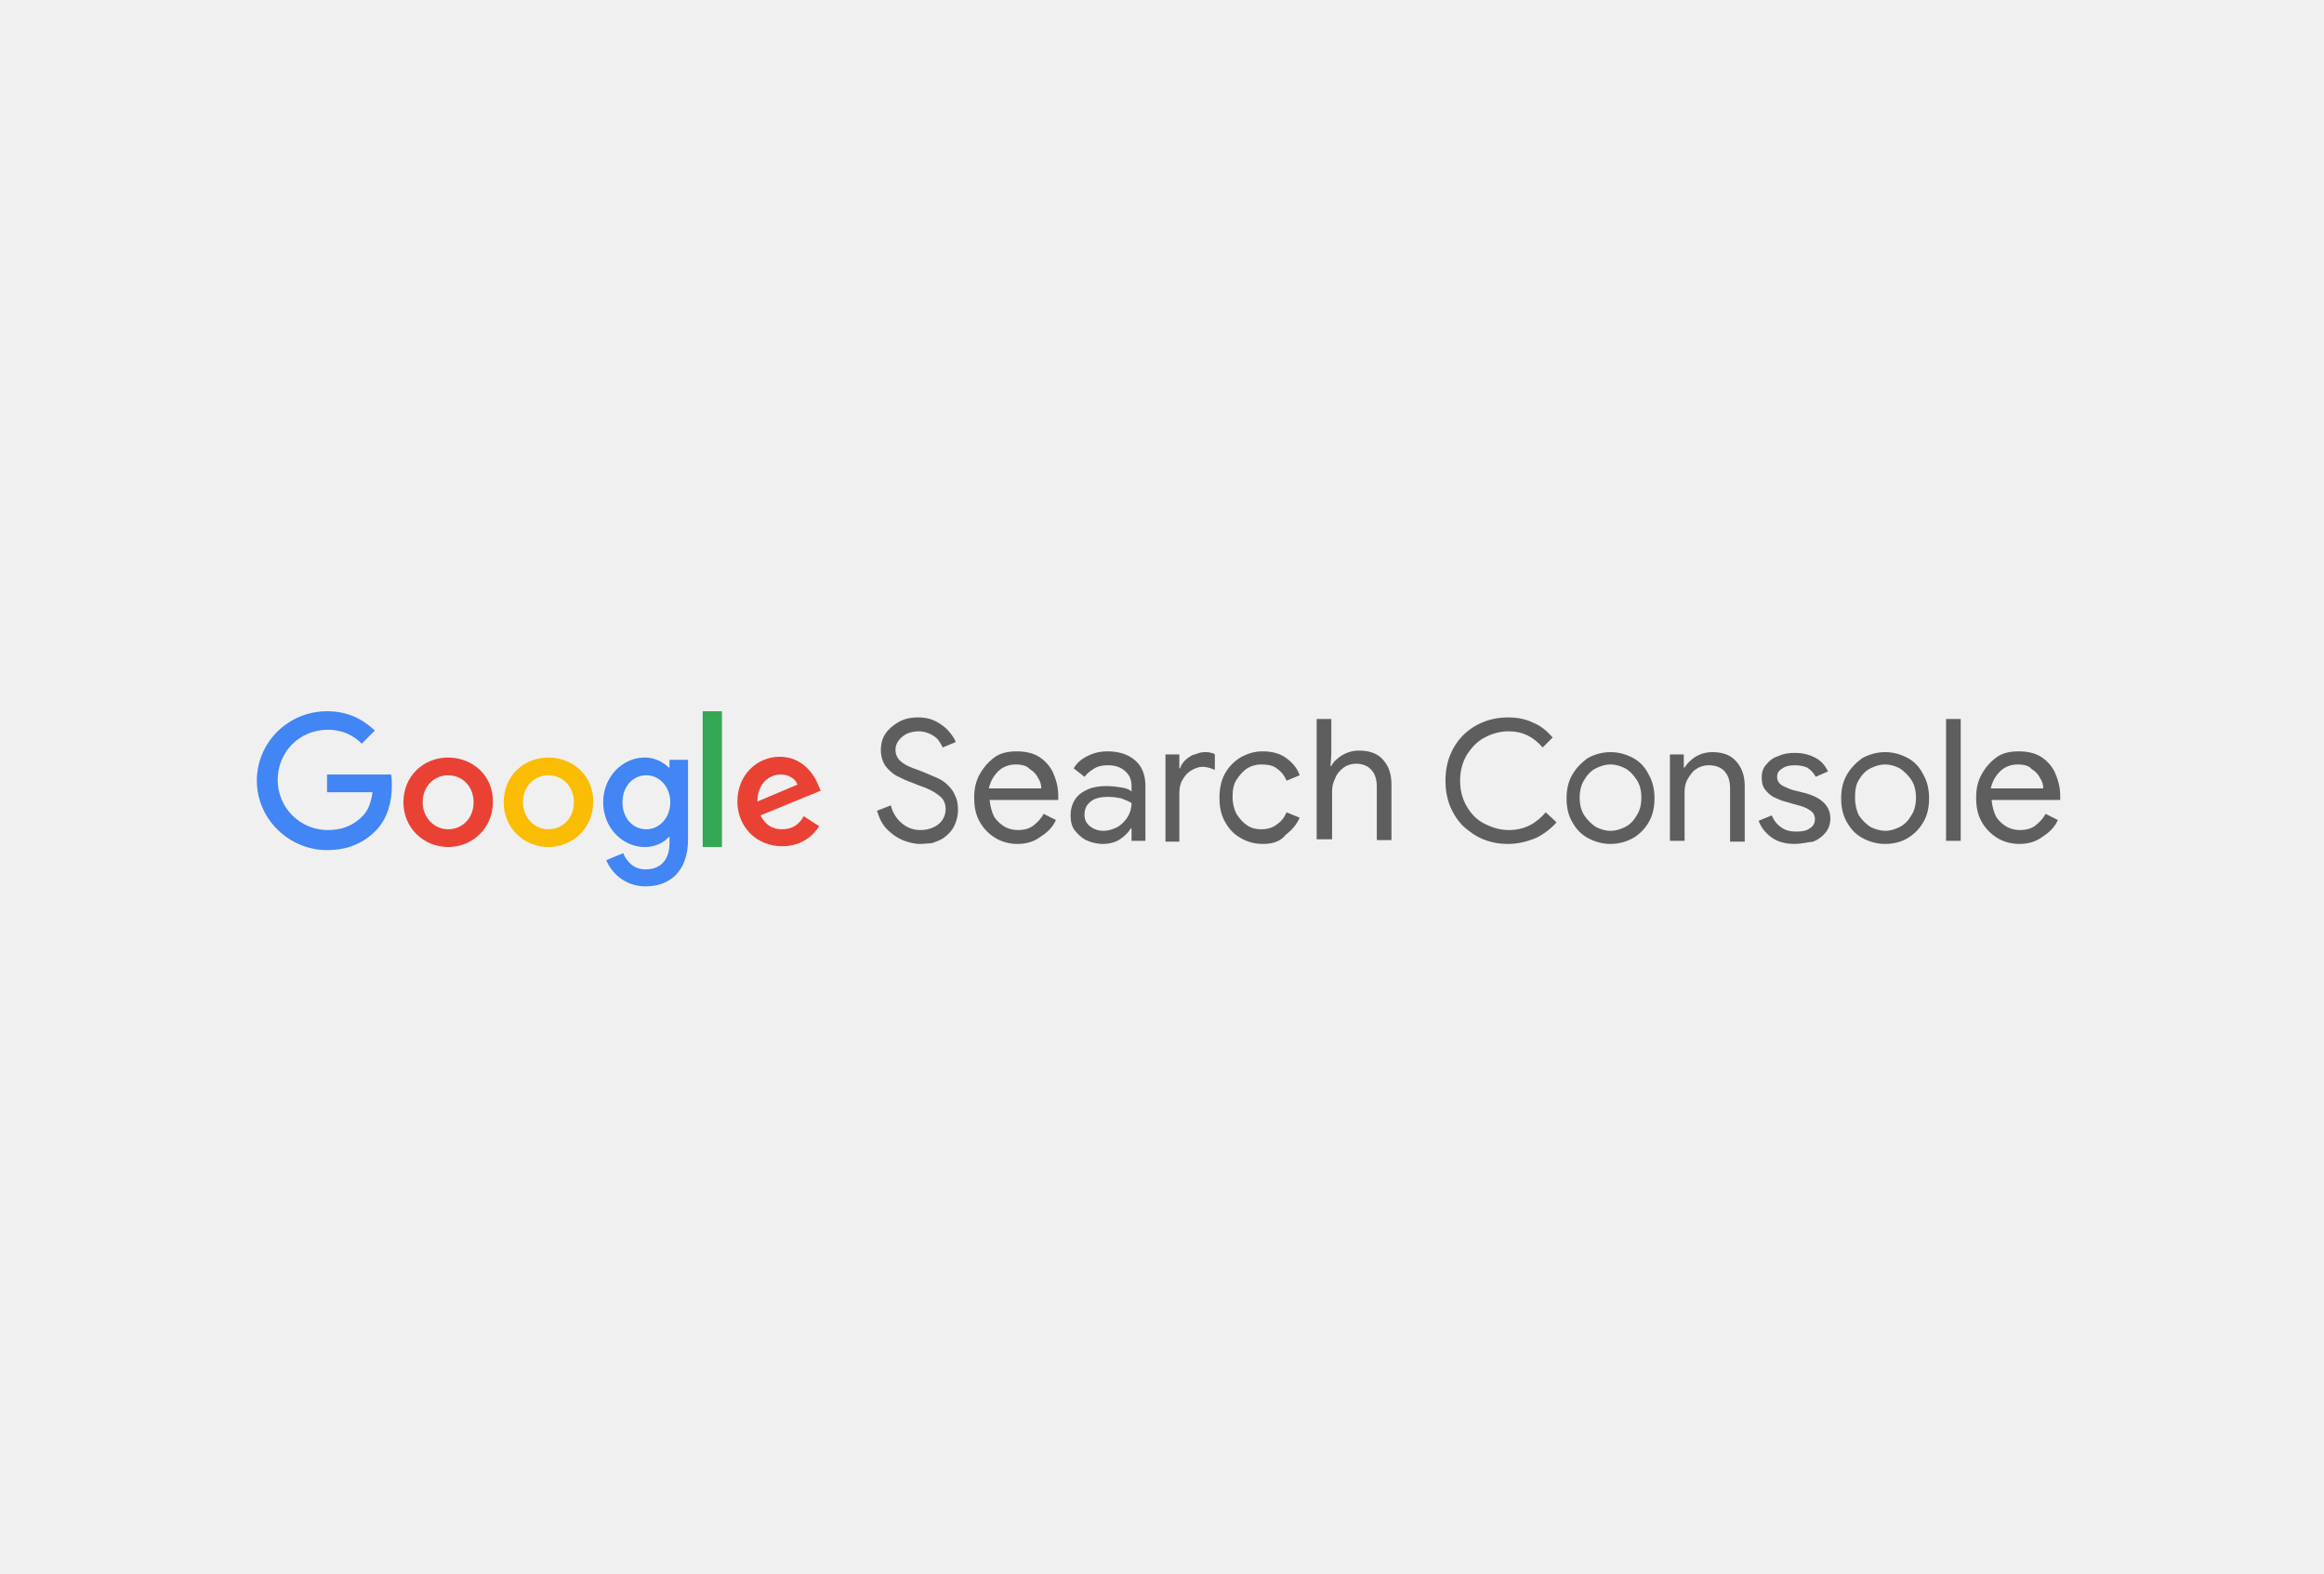
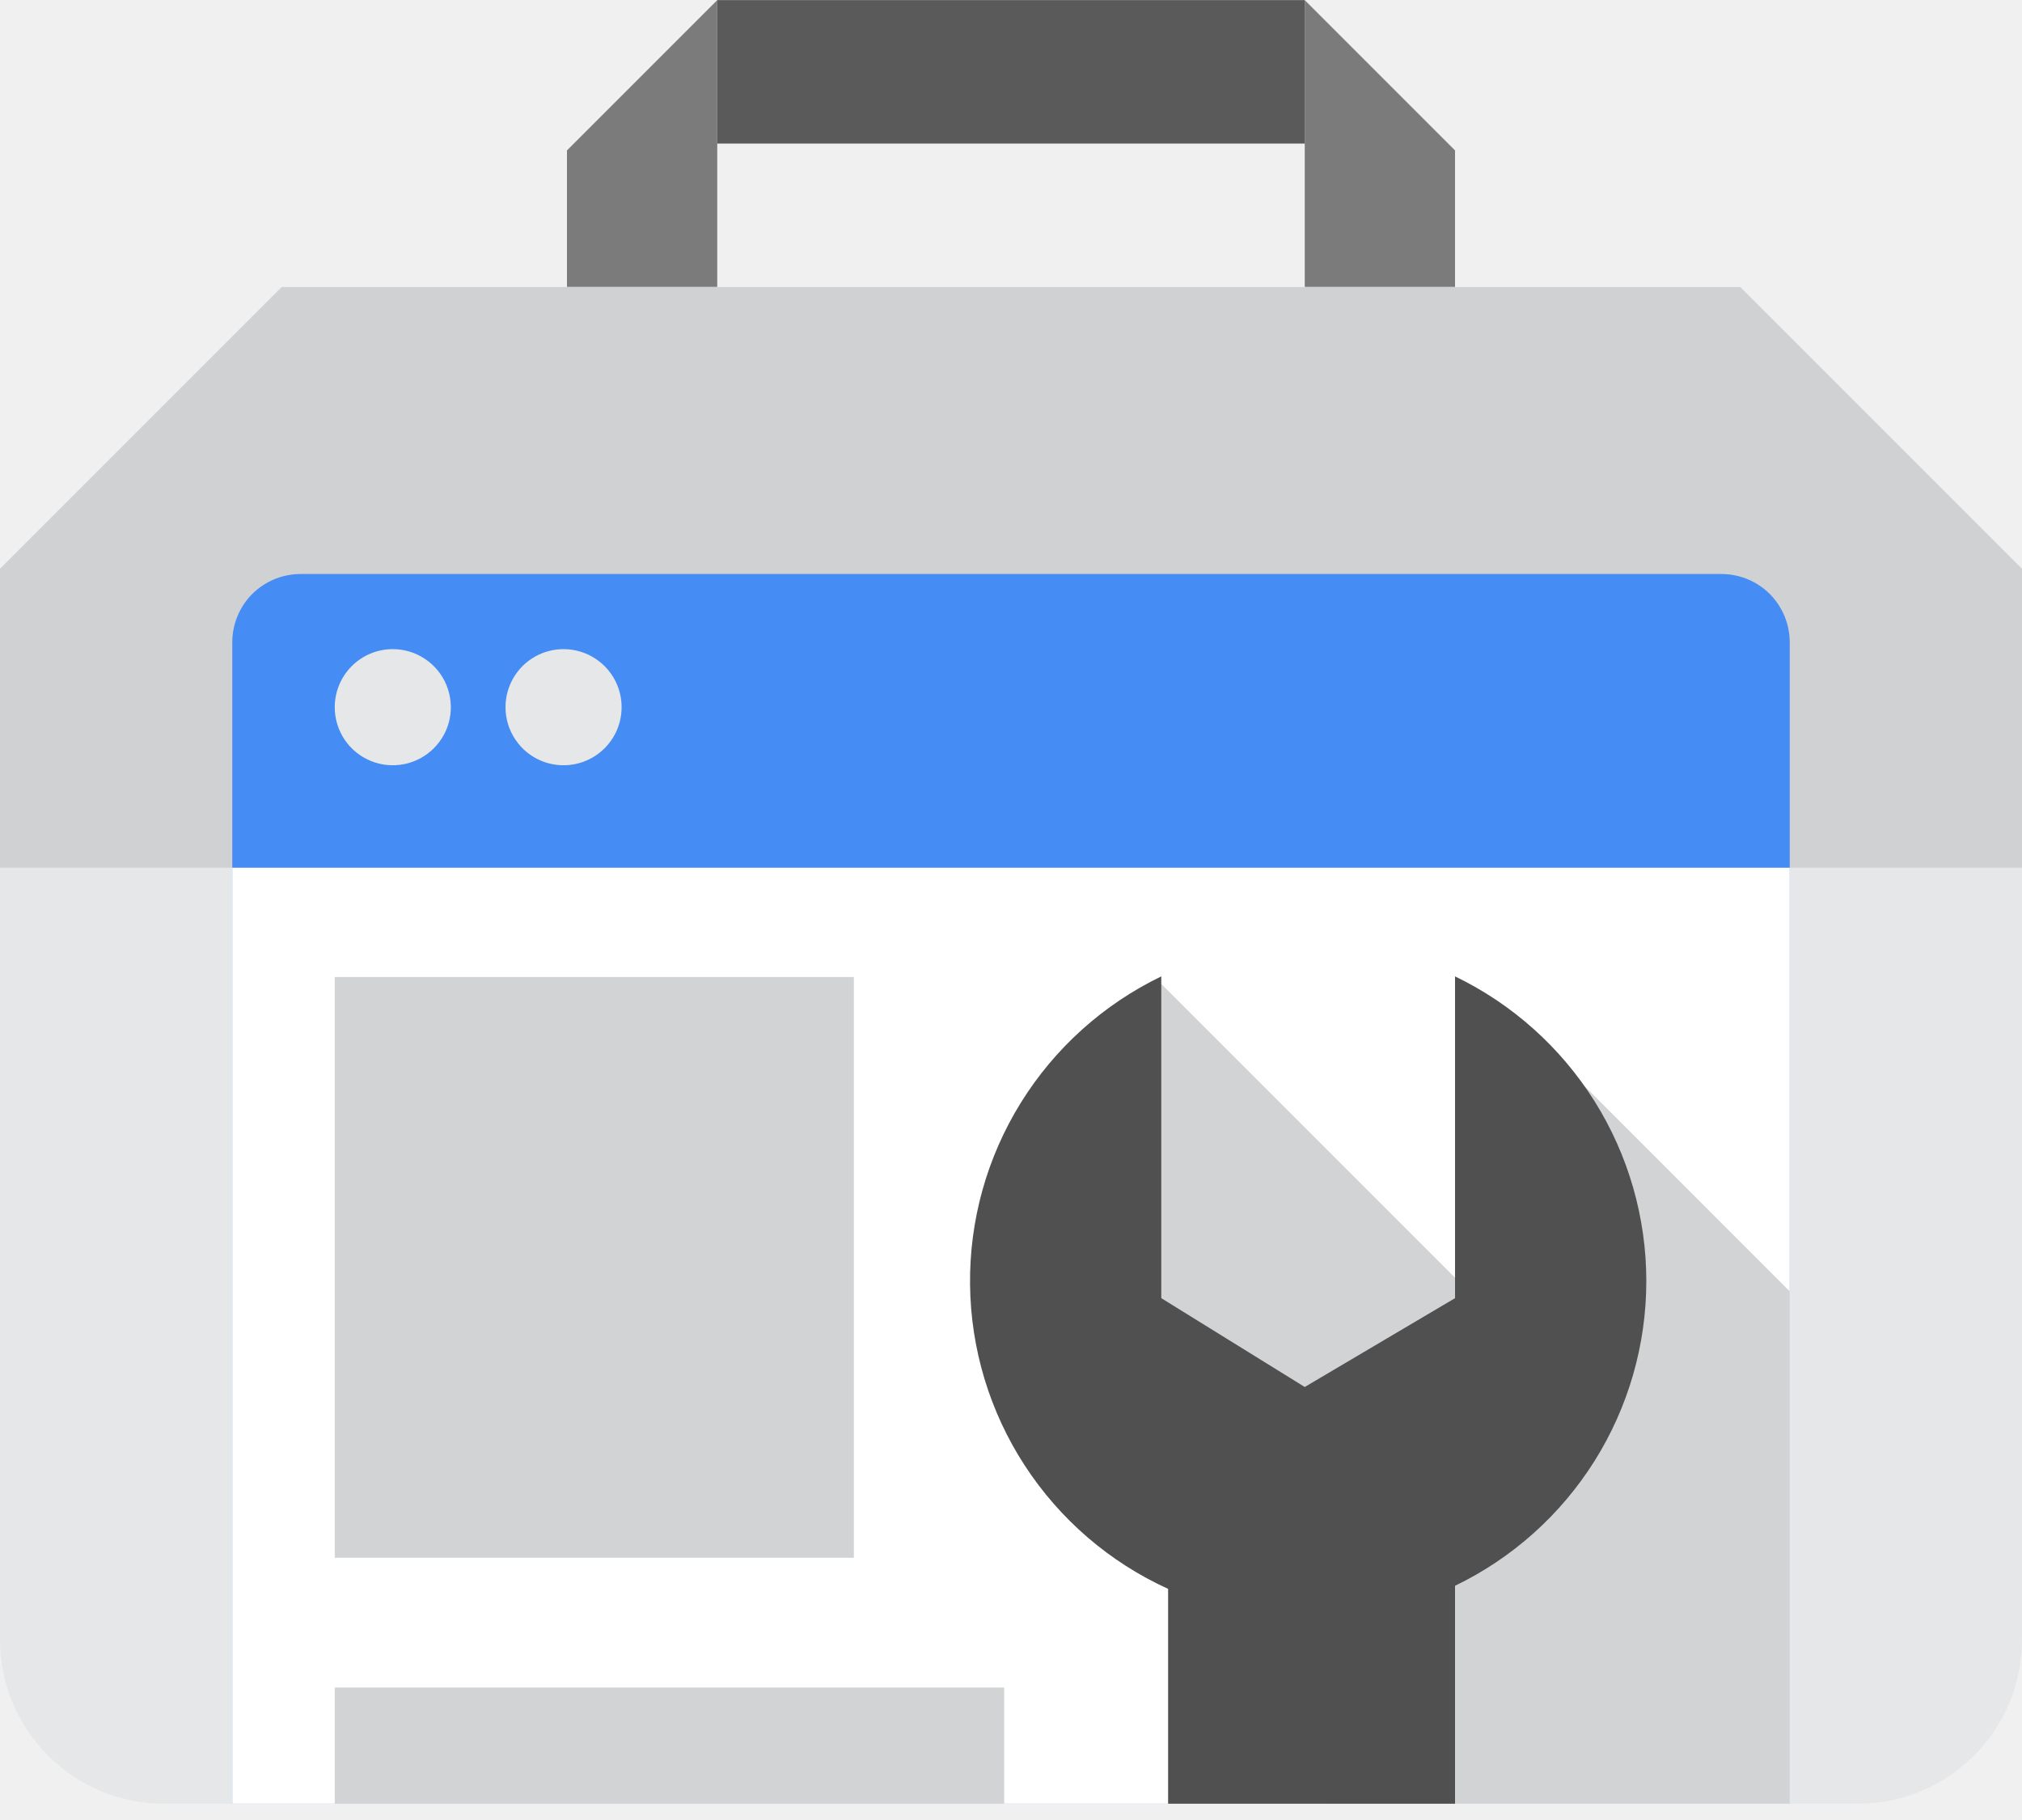
- <svg xmlns="http://www.w3.org/2000/svg" version="1.0" id="katman_1" x="0px" y="0px" viewBox="0 0 301.3 204" style="enable-background:new 0 0 301.3 204;" xml:space="preserve">
-   <style type="text/css">
- 	.st0{fill-rule:evenodd;clip-rule:evenodd;fill:#4285F4;}
- 	.st1{fill-rule:evenodd;clip-rule:evenodd;fill:#E94235;}
- 	.st2{fill-rule:evenodd;clip-rule:evenodd;fill:#FBBC04;}
- 	.st3{fill-rule:evenodd;clip-rule:evenodd;fill:#34A853;}
- 	.st4{fill:#5E5E5E;}
- </style>
-   <path class="st0" d="M42.4,100.2v2.5h5.9c-0.2,1.4-0.6,2.4-1.3,3.1c-0.9,0.9-2.2,1.8-4.5,1.8c-3.6,0-6.5-2.9-6.5-6.5  s2.8-6.5,6.5-6.5c2,0,3.4,0.8,4.4,1.8l1.7-1.7c-1.5-1.4-3.4-2.5-6.2-2.5c-5,0-9.1,4-9.1,9s4.2,9,9.1,9c2.7,0,4.7-0.9,6.3-2.5  c1.6-1.6,2.1-3.9,2.1-5.8c0-0.6,0-1.1-0.1-1.5H42.4z" />
-   <path class="st1" d="M58.1,107.5c-1.8,0-3.3-1.5-3.3-3.5c0-2.1,1.5-3.5,3.3-3.5s3.3,1.4,3.3,3.5C61.4,106.1,59.9,107.5,58.1,107.5z   M58.1,98.2c-3.2,0-5.8,2.4-5.8,5.8c0,3.3,2.6,5.8,5.8,5.8s5.8-2.5,5.8-5.8C64,100.6,61.3,98.2,58.1,98.2z" />
-   <path class="st0" d="M83.8,107.5c-1.8,0-3.1-1.5-3.1-3.5c0-2,1.3-3.5,3.1-3.5c1.7,0,3.1,1.5,3.1,3.5C86.9,106,85.5,107.5,83.8,107.5  z M86.7,99.5L86.7,99.5c-0.7-0.7-1.8-1.3-3.1-1.3c-2.9,0-5.4,2.5-5.4,5.8c0,3.3,2.5,5.8,5.4,5.8c1.4,0,2.5-0.6,3.1-1.3h0.1v0.8  c0,2.2-1.2,3.4-3.1,3.4c-1.6,0-2.5-1.1-2.9-2.1l-2.2,0.9c0.6,1.5,2.3,3.4,5.1,3.4c3,0,5.5-1.8,5.5-6.1V98.5h-2.4V99.5z" />
-   <path class="st2" d="M71.1,107.5c-1.8,0-3.3-1.5-3.3-3.5c0-2.1,1.5-3.5,3.3-3.5c1.8,0,3.3,1.4,3.3,3.5  C74.4,106.1,72.9,107.5,71.1,107.5z M71.1,98.2c-3.2,0-5.8,2.4-5.8,5.8c0,3.3,2.6,5.8,5.8,5.8c3.2,0,5.8-2.5,5.8-5.8  C77,100.6,74.3,98.2,71.1,98.2z" />
-   <path class="st3" d="M91.1,109.8h2.5V92.2h-2.5V109.8z" />
-   <path class="st1" d="M101.2,100.4c1,0,1.9,0.5,2.2,1.3l-5.2,2.2C98.2,101.4,99.9,100.4,101.2,100.4z M101.4,107.5  c-1.3,0-2.2-0.6-2.8-1.8l7.8-3.2l-0.3-0.7c-0.5-1.3-2-3.7-5-3.7c-3,0-5.5,2.4-5.5,5.8c0,3.3,2.5,5.8,5.8,5.8c2.7,0,4.2-1.6,4.8-2.6  l-2-1.3C103.6,106.9,102.7,107.5,101.4,107.5z" />
-   <path class="st4" d="M119.3,109.4c-0.8,0-1.5-0.2-2.3-0.5c-0.7-0.3-1.4-0.8-2-1.4c-0.6-0.6-1-1.4-1.3-2.4l1.8-0.7  c0.2,0.9,0.7,1.7,1.4,2.3c0.7,0.6,1.5,0.9,2.4,0.9c0.6,0,1.1-0.1,1.6-0.3c0.5-0.2,0.9-0.5,1.2-0.9c0.3-0.4,0.5-0.9,0.5-1.5  c0-0.8-0.3-1.4-0.9-1.8c-0.6-0.5-1.4-0.9-2.6-1.3l-1-0.4c-0.6-0.2-1.2-0.5-1.8-0.8s-1.1-0.8-1.5-1.3c-0.4-0.6-0.6-1.3-0.6-2.1  c0-0.8,0.2-1.5,0.6-2.1c0.4-0.6,1-1.1,1.7-1.5c0.7-0.4,1.5-0.6,2.5-0.6c1,0,1.8,0.2,2.5,0.6c0.7,0.4,1.2,0.8,1.6,1.3  c0.4,0.5,0.7,0.9,0.8,1.3l-1.7,0.7c-0.1-0.3-0.3-0.6-0.5-0.9c-0.2-0.3-0.6-0.6-1-0.8c-0.4-0.2-0.9-0.4-1.6-0.4c-0.5,0-1,0.1-1.5,0.3  c-0.4,0.2-0.8,0.5-1.1,0.9c-0.3,0.4-0.4,0.8-0.4,1.2c0,0.7,0.3,1.2,0.8,1.6s1.2,0.7,2.1,1l1,0.4c0.5,0.2,0.9,0.4,1.4,0.6  c0.5,0.2,1,0.5,1.4,0.9c0.4,0.4,0.8,0.8,1,1.4c0.3,0.5,0.4,1.2,0.4,1.9c0,0.8-0.2,1.5-0.5,2.1c-0.3,0.6-0.7,1-1.2,1.4  c-0.5,0.4-1.1,0.6-1.7,0.8C120.5,109.3,119.9,109.4,119.3,109.4z M131.9,109.4c-1.1,0-2.1-0.3-2.9-0.8c-0.8-0.5-1.5-1.2-2-2.1  c-0.5-0.9-0.7-1.9-0.7-3.1c0-1.1,0.2-2.1,0.7-3c0.5-0.9,1.1-1.6,1.9-2.2c0.8-0.6,1.8-0.8,2.9-0.8c1.1,0,2.1,0.2,2.9,0.7  c0.8,0.5,1.4,1.2,1.8,2c0.4,0.9,0.7,1.9,0.7,3c0,0.1,0,0.2,0,0.3c0,0.1,0,0.2,0,0.3h-8.9c0.1,0.9,0.3,1.6,0.6,2.2  c0.4,0.6,0.9,1,1.4,1.3c0.6,0.3,1.1,0.4,1.7,0.4c0.8,0,1.5-0.2,2-0.6c0.5-0.4,1-0.9,1.3-1.5l1.6,0.8c-0.4,0.9-1.1,1.6-1.9,2.1  C134.1,109.1,133.1,109.4,131.9,109.4z M131.7,99.1c-0.9,0-1.7,0.3-2.3,0.9c-0.6,0.6-1,1.3-1.2,2.2h6.8c0-0.4-0.1-0.9-0.4-1.3  c-0.2-0.5-0.6-0.9-1.1-1.2C133.2,99.3,132.5,99.1,131.7,99.1z M143,109.4c-0.8,0-1.6-0.2-2.2-0.5c-0.6-0.3-1.1-0.8-1.5-1.3  c-0.4-0.6-0.5-1.2-0.5-1.9c0-0.8,0.2-1.5,0.6-2.1c0.4-0.6,1-1,1.7-1.3c0.7-0.3,1.5-0.4,2.4-0.4c0.7,0,1.4,0.1,2,0.2s1,0.3,1.2,0.5  v-0.7c0-0.9-0.3-1.5-0.9-2c-0.6-0.5-1.3-0.7-2.2-0.7c-0.6,0-1.2,0.1-1.7,0.4c-0.5,0.3-0.9,0.6-1.3,1.1l-1.4-1.1  c0.4-0.7,1-1.2,1.8-1.6c0.8-0.4,1.6-0.6,2.6-0.6c1.5,0,2.7,0.4,3.6,1.2c0.9,0.8,1.3,1.9,1.3,3.3v7.1h-1.8v-1.6h-0.1  c-0.3,0.5-0.8,1-1.4,1.4C144.6,109.2,143.8,109.4,143,109.4z M143.1,107.7c0.6,0,1.2-0.2,1.8-0.5c0.5-0.3,1-0.8,1.3-1.3  c0.3-0.5,0.5-1.1,0.5-1.8c-0.3-0.2-0.8-0.4-1.3-0.6c-0.5-0.1-1-0.2-1.7-0.2c-1.1,0-1.9,0.2-2.4,0.7c-0.5,0.4-0.7,1-0.7,1.6  c0,0.6,0.2,1.1,0.7,1.5C141.8,107.5,142.4,107.7,143.1,107.7z M151.1,109V97.8h1.8v1.8h0.1c0.1-0.4,0.4-0.8,0.7-1.1  c0.4-0.3,0.7-0.6,1.2-0.7c0.5-0.2,0.9-0.3,1.3-0.3c0.3,0,0.6,0,0.8,0.1c0.2,0,0.4,0.1,0.5,0.2v2c-0.5-0.2-1-0.4-1.6-0.4  c-0.5,0-1,0.2-1.5,0.5s-0.8,0.7-1.1,1.2c-0.3,0.5-0.4,1.1-0.4,1.7v6.3H151.1z M163.7,109.4c-1.1,0-2.1-0.3-2.9-0.8  c-0.9-0.5-1.5-1.2-2-2.1c-0.5-0.9-0.7-1.9-0.7-3.1c0-1.1,0.2-2.2,0.7-3.1s1.2-1.6,2-2.1c0.9-0.5,1.8-0.8,2.9-0.8  c1.3,0,2.3,0.3,3.1,0.9c0.8,0.6,1.4,1.3,1.7,2.2l-1.7,0.7c-0.3-0.7-0.7-1.2-1.3-1.6c-0.5-0.4-1.2-0.5-2-0.5c-0.7,0-1.3,0.2-1.8,0.5  c-0.6,0.4-1,0.9-1.4,1.5c-0.4,0.6-0.5,1.4-0.5,2.2c0,0.9,0.2,1.6,0.5,2.2c0.4,0.6,0.8,1.1,1.4,1.5c0.6,0.4,1.2,0.5,1.8,0.5  c0.8,0,1.5-0.2,2-0.6c0.6-0.4,1-0.9,1.3-1.6l1.7,0.7c-0.4,0.9-1,1.6-1.8,2.2C166,109.1,165,109.4,163.7,109.4z M170.7,109V93.2h1.9  v4.6l-0.1,1.5h0.1c0.3-0.6,0.8-1,1.4-1.4c0.7-0.4,1.4-0.6,2.2-0.6c1.4,0,2.5,0.4,3.2,1.3c0.7,0.8,1,1.9,1,3.1v7.2h-1.9v-6.9  c0-1.1-0.3-1.8-0.8-2.3c-0.5-0.5-1.2-0.7-1.9-0.7c-0.6,0-1.2,0.2-1.6,0.5s-0.9,0.8-1.1,1.4c-0.3,0.6-0.4,1.1-0.4,1.7v6.2H170.7z   M195.5,109.4c-1.2,0-2.2-0.2-3.2-0.6c-1-0.4-1.8-1-2.6-1.7c-0.7-0.7-1.3-1.6-1.7-2.6c-0.4-1-0.6-2.1-0.6-3.3c0-1.2,0.2-2.3,0.6-3.3  c0.4-1,1-1.9,1.7-2.6c0.7-0.7,1.6-1.3,2.6-1.7c1-0.4,2.1-0.6,3.2-0.6c1.2,0,2.3,0.2,3.3,0.7c1,0.4,1.8,1.1,2.5,1.9l-1.3,1.3  c-1.2-1.4-2.6-2.1-4.4-2.1c-1.1,0-2.2,0.3-3.1,0.8c-1,0.5-1.7,1.3-2.3,2.2c-0.6,1-0.9,2.1-0.9,3.4c0,1.3,0.3,2.4,0.9,3.4  c0.6,1,1.3,1.7,2.3,2.2c1,0.5,2,0.8,3.1,0.8c1,0,1.9-0.2,2.7-0.6c0.8-0.4,1.5-1,2.1-1.7l1.4,1.3c-0.7,0.8-1.6,1.5-2.6,2  C198,109.1,196.8,109.4,195.5,109.4z M208.8,109.4c-1.1,0-2.1-0.3-3-0.8c-0.9-0.5-1.5-1.2-2-2.1c-0.5-0.9-0.7-1.9-0.7-3  s0.2-2.1,0.7-3c0.5-0.9,1.2-1.6,2-2.2c0.9-0.5,1.9-0.8,3-0.8c1.1,0,2.1,0.3,3,0.8c0.9,0.5,1.5,1.2,2,2.2c0.5,0.9,0.7,1.9,0.7,3  c0,1.1-0.2,2.1-0.7,3c-0.5,0.9-1.2,1.6-2,2.1C210.9,109.1,209.9,109.4,208.8,109.4z M208.8,107.7c0.7,0,1.3-0.2,1.9-0.5  c0.6-0.3,1.1-0.8,1.5-1.5c0.4-0.6,0.6-1.4,0.6-2.3s-0.2-1.7-0.6-2.3c-0.4-0.6-0.8-1.1-1.5-1.5c-0.6-0.3-1.2-0.5-1.9-0.5  c-0.7,0-1.3,0.2-1.9,0.5c-0.6,0.3-1.1,0.8-1.5,1.5c-0.4,0.6-0.6,1.4-0.6,2.3s0.2,1.7,0.6,2.3c0.4,0.6,0.9,1.1,1.5,1.5  C207.5,107.5,208.1,107.7,208.8,107.7z M216.5,109V97.8h1.8v1.7h0.1c0.3-0.5,0.8-1,1.4-1.4c0.7-0.4,1.4-0.6,2.2-0.6  c1.4,0,2.4,0.4,3.1,1.2c0.7,0.8,1.1,1.8,1.1,3.2v7.2h-1.9v-6.9c0-1.1-0.3-1.8-0.8-2.3c-0.5-0.5-1.2-0.7-2-0.7  c-0.6,0-1.2,0.2-1.6,0.5c-0.5,0.3-0.8,0.8-1.1,1.3c-0.3,0.5-0.4,1.1-0.4,1.7v6.3H216.5z M232.7,109.4c-1.3,0-2.3-0.3-3.1-0.9  c-0.8-0.6-1.3-1.3-1.6-2.1l1.7-0.7c0.3,0.7,0.7,1.2,1.3,1.6c0.6,0.4,1.2,0.5,1.9,0.5c0.7,0,1.3-0.1,1.7-0.4c0.5-0.3,0.7-0.7,0.7-1.2  c0-0.5-0.2-0.9-0.7-1.2c-0.4-0.3-1-0.5-1.8-0.7l-1.4-0.4c-0.5-0.1-1-0.4-1.5-0.6c-0.5-0.3-0.8-0.6-1.1-1c-0.3-0.4-0.4-0.9-0.4-1.5  c0-0.7,0.2-1.3,0.6-1.7c0.4-0.5,0.9-0.9,1.6-1.1c0.6-0.3,1.3-0.4,2.1-0.4c1,0,1.8,0.2,2.6,0.6c0.8,0.4,1.3,1,1.7,1.8l-1.6,0.7  c-0.3-0.6-0.7-0.9-1.1-1.2c-0.5-0.2-1-0.3-1.6-0.3c-0.6,0-1.2,0.1-1.6,0.4c-0.5,0.3-0.7,0.6-0.7,1.1c0,0.5,0.2,0.8,0.6,1.1  c0.4,0.2,0.8,0.4,1.4,0.6l1.6,0.4c2.2,0.6,3.3,1.7,3.3,3.3c0,0.7-0.2,1.3-0.6,1.8c-0.4,0.5-0.9,0.9-1.6,1.2  C234.2,109.2,233.5,109.4,232.7,109.4z M244.4,109.4c-1.1,0-2.1-0.3-3-0.8c-0.9-0.5-1.5-1.2-2-2.1c-0.5-0.9-0.7-1.9-0.7-3  s0.2-2.1,0.7-3c0.5-0.9,1.2-1.6,2-2.2c0.9-0.5,1.9-0.8,3-0.8c1.1,0,2.1,0.3,3,0.8c0.9,0.5,1.5,1.2,2,2.2c0.5,0.9,0.7,1.9,0.7,3  c0,1.1-0.2,2.1-0.7,3c-0.5,0.9-1.2,1.6-2,2.1C246.6,109.1,245.6,109.4,244.4,109.4z M244.4,107.7c0.7,0,1.3-0.2,1.9-0.5  c0.6-0.3,1.1-0.8,1.5-1.5c0.4-0.6,0.6-1.4,0.6-2.3s-0.2-1.7-0.6-2.3c-0.4-0.6-0.9-1.1-1.5-1.5c-0.6-0.3-1.2-0.5-1.9-0.5  c-0.7,0-1.3,0.2-1.9,0.5c-0.6,0.3-1.1,0.8-1.5,1.5c-0.4,0.6-0.5,1.4-0.5,2.3s0.2,1.7,0.5,2.3c0.4,0.6,0.9,1.1,1.5,1.5  C243.1,107.5,243.8,107.7,244.4,107.7z M252.3,109V93.2h1.9V109H252.3z M261.8,109.4c-1.1,0-2.1-0.3-2.9-0.8c-0.8-0.5-1.5-1.2-2-2.1  c-0.5-0.9-0.7-1.9-0.7-3.1c0-1.1,0.2-2.1,0.7-3c0.5-0.9,1.1-1.6,1.9-2.2c0.8-0.6,1.8-0.8,2.9-0.8c1.1,0,2.1,0.2,2.9,0.7  c0.8,0.5,1.4,1.2,1.8,2c0.4,0.9,0.7,1.9,0.7,3c0,0.1,0,0.2,0,0.3c0,0.1,0,0.2,0,0.3h-8.9c0.1,0.9,0.3,1.6,0.6,2.2  c0.4,0.6,0.9,1,1.4,1.3c0.6,0.3,1.1,0.4,1.7,0.4c0.8,0,1.5-0.2,2-0.6c0.5-0.4,1-0.9,1.3-1.5l1.6,0.8c-0.4,0.9-1.1,1.6-1.9,2.1  C264,109.1,263,109.4,261.8,109.4z M261.6,99.1c-0.9,0-1.7,0.3-2.3,0.9c-0.6,0.6-1,1.3-1.2,2.2h6.8c0-0.4-0.1-0.9-0.4-1.3  c-0.2-0.5-0.6-0.9-1.1-1.2C263.1,99.3,262.5,99.1,261.6,99.1z" />
+ <svg xmlns="http://www.w3.org/2000/svg" width="40" height="36" viewBox="0 0 40 36" fill="none">
+   <g clip-path="url(#clip0_146_426)">
+     <path fill-rule="evenodd" clip-rule="evenodd" d="M11.216 2.975L14.189 0.002V5.678H11.216V2.975ZM28.784 2.975L25.811 0.002V5.678H28.784V2.975Z" fill="#7B7B7B" />
+     <path d="M14.189 0.002H25.811V2.84H14.189V0.002Z" fill="#5A5A5A" />
+     <path fill-rule="evenodd" clip-rule="evenodd" d="M36.757 35.678H3.243C2.383 35.678 1.558 35.336 0.95 34.728C0.342 34.12 0 33.295 0 32.435L0 11.251L5.573 5.678H34.427L40 11.251V32.435C40 33.295 39.658 34.12 39.05 34.728C38.442 35.336 37.617 35.678 36.757 35.678Z" fill="#E6E7E8" />
+     <path fill-rule="evenodd" clip-rule="evenodd" d="M0 17.164V11.251L5.573 5.678H34.427L40 11.251V17.164H0Z" fill="#D0D1D2" />
+     <path fill-rule="evenodd" clip-rule="evenodd" d="M4.595 35.678V12.705C4.595 12.347 4.737 12.003 4.99 11.749C5.244 11.496 5.588 11.354 5.946 11.354H34.054C34.413 11.354 34.756 11.496 35.01 11.749C35.263 12.003 35.405 12.347 35.405 12.705V35.678H4.595Z" fill="#458CF5" />
+     <path d="M4.595 17.164H35.405V35.678H4.595V17.164Z" fill="white" />
+     <path fill-rule="evenodd" clip-rule="evenodd" d="M26.216 35.678V30.137L23.514 27.435L21.757 22.57L22.973 19.462L29.865 26.354L31.081 21.218L35.405 25.543V35.678H26.216Z" fill="#D2D3D4" />
+     <path d="M6.622 19.326H16.892V30.813H6.622V19.326ZM6.622 33.38H19.865V35.678H6.622V33.38Z" fill="#D2D3D4" />
+     <path fill-rule="evenodd" clip-rule="evenodd" d="M28.784 31.367V35.678H23.108V31.428C21.951 30.902 20.968 30.056 20.274 28.991C19.58 27.926 19.204 26.685 19.19 25.414C19.175 24.142 19.524 22.893 20.194 21.813C20.864 20.733 21.828 19.866 22.973 19.313V25.678L25.811 27.435L28.784 25.678V19.313C29.918 19.86 30.874 20.716 31.544 21.782C32.213 22.848 32.568 24.081 32.568 25.34C32.568 26.599 32.213 27.832 31.544 28.898C30.874 29.964 29.918 30.82 28.784 31.367Z" fill="#505050" />
+     <path fill-rule="evenodd" clip-rule="evenodd" d="M7.77 12.84C7.997 12.84 8.22 12.907 8.408 13.034C8.597 13.16 8.745 13.339 8.831 13.549C8.918 13.759 8.941 13.99 8.897 14.213C8.853 14.436 8.743 14.64 8.582 14.801C8.422 14.961 8.217 15.071 7.994 15.115C7.772 15.159 7.541 15.137 7.331 15.05C7.121 14.963 6.941 14.816 6.815 14.627C6.689 14.438 6.622 14.216 6.622 13.989C6.622 13.684 6.743 13.392 6.958 13.176C7.173 12.961 7.466 12.84 7.77 12.84ZM11.149 12.84C11.376 12.84 11.598 12.907 11.787 13.034C11.976 13.16 12.123 13.339 12.21 13.549C12.297 13.759 12.319 13.99 12.275 14.213C12.231 14.436 12.121 14.64 11.961 14.801C11.8 14.961 11.595 15.071 11.373 15.115C11.15 15.159 10.919 15.137 10.709 15.05C10.499 14.963 10.32 14.816 10.194 14.627C10.067 14.438 10 14.216 10 13.989C10 13.684 10.121 13.392 10.336 13.176C10.552 12.961 10.844 12.84 11.149 12.84Z" fill="#E6E7E8" />
+   </g>
+   <defs>
+     <clipPath id="clip0_146_426">
+       <rect width="40" height="35.68" fill="white" />
+     </clipPath>
+   </defs>
</svg>
